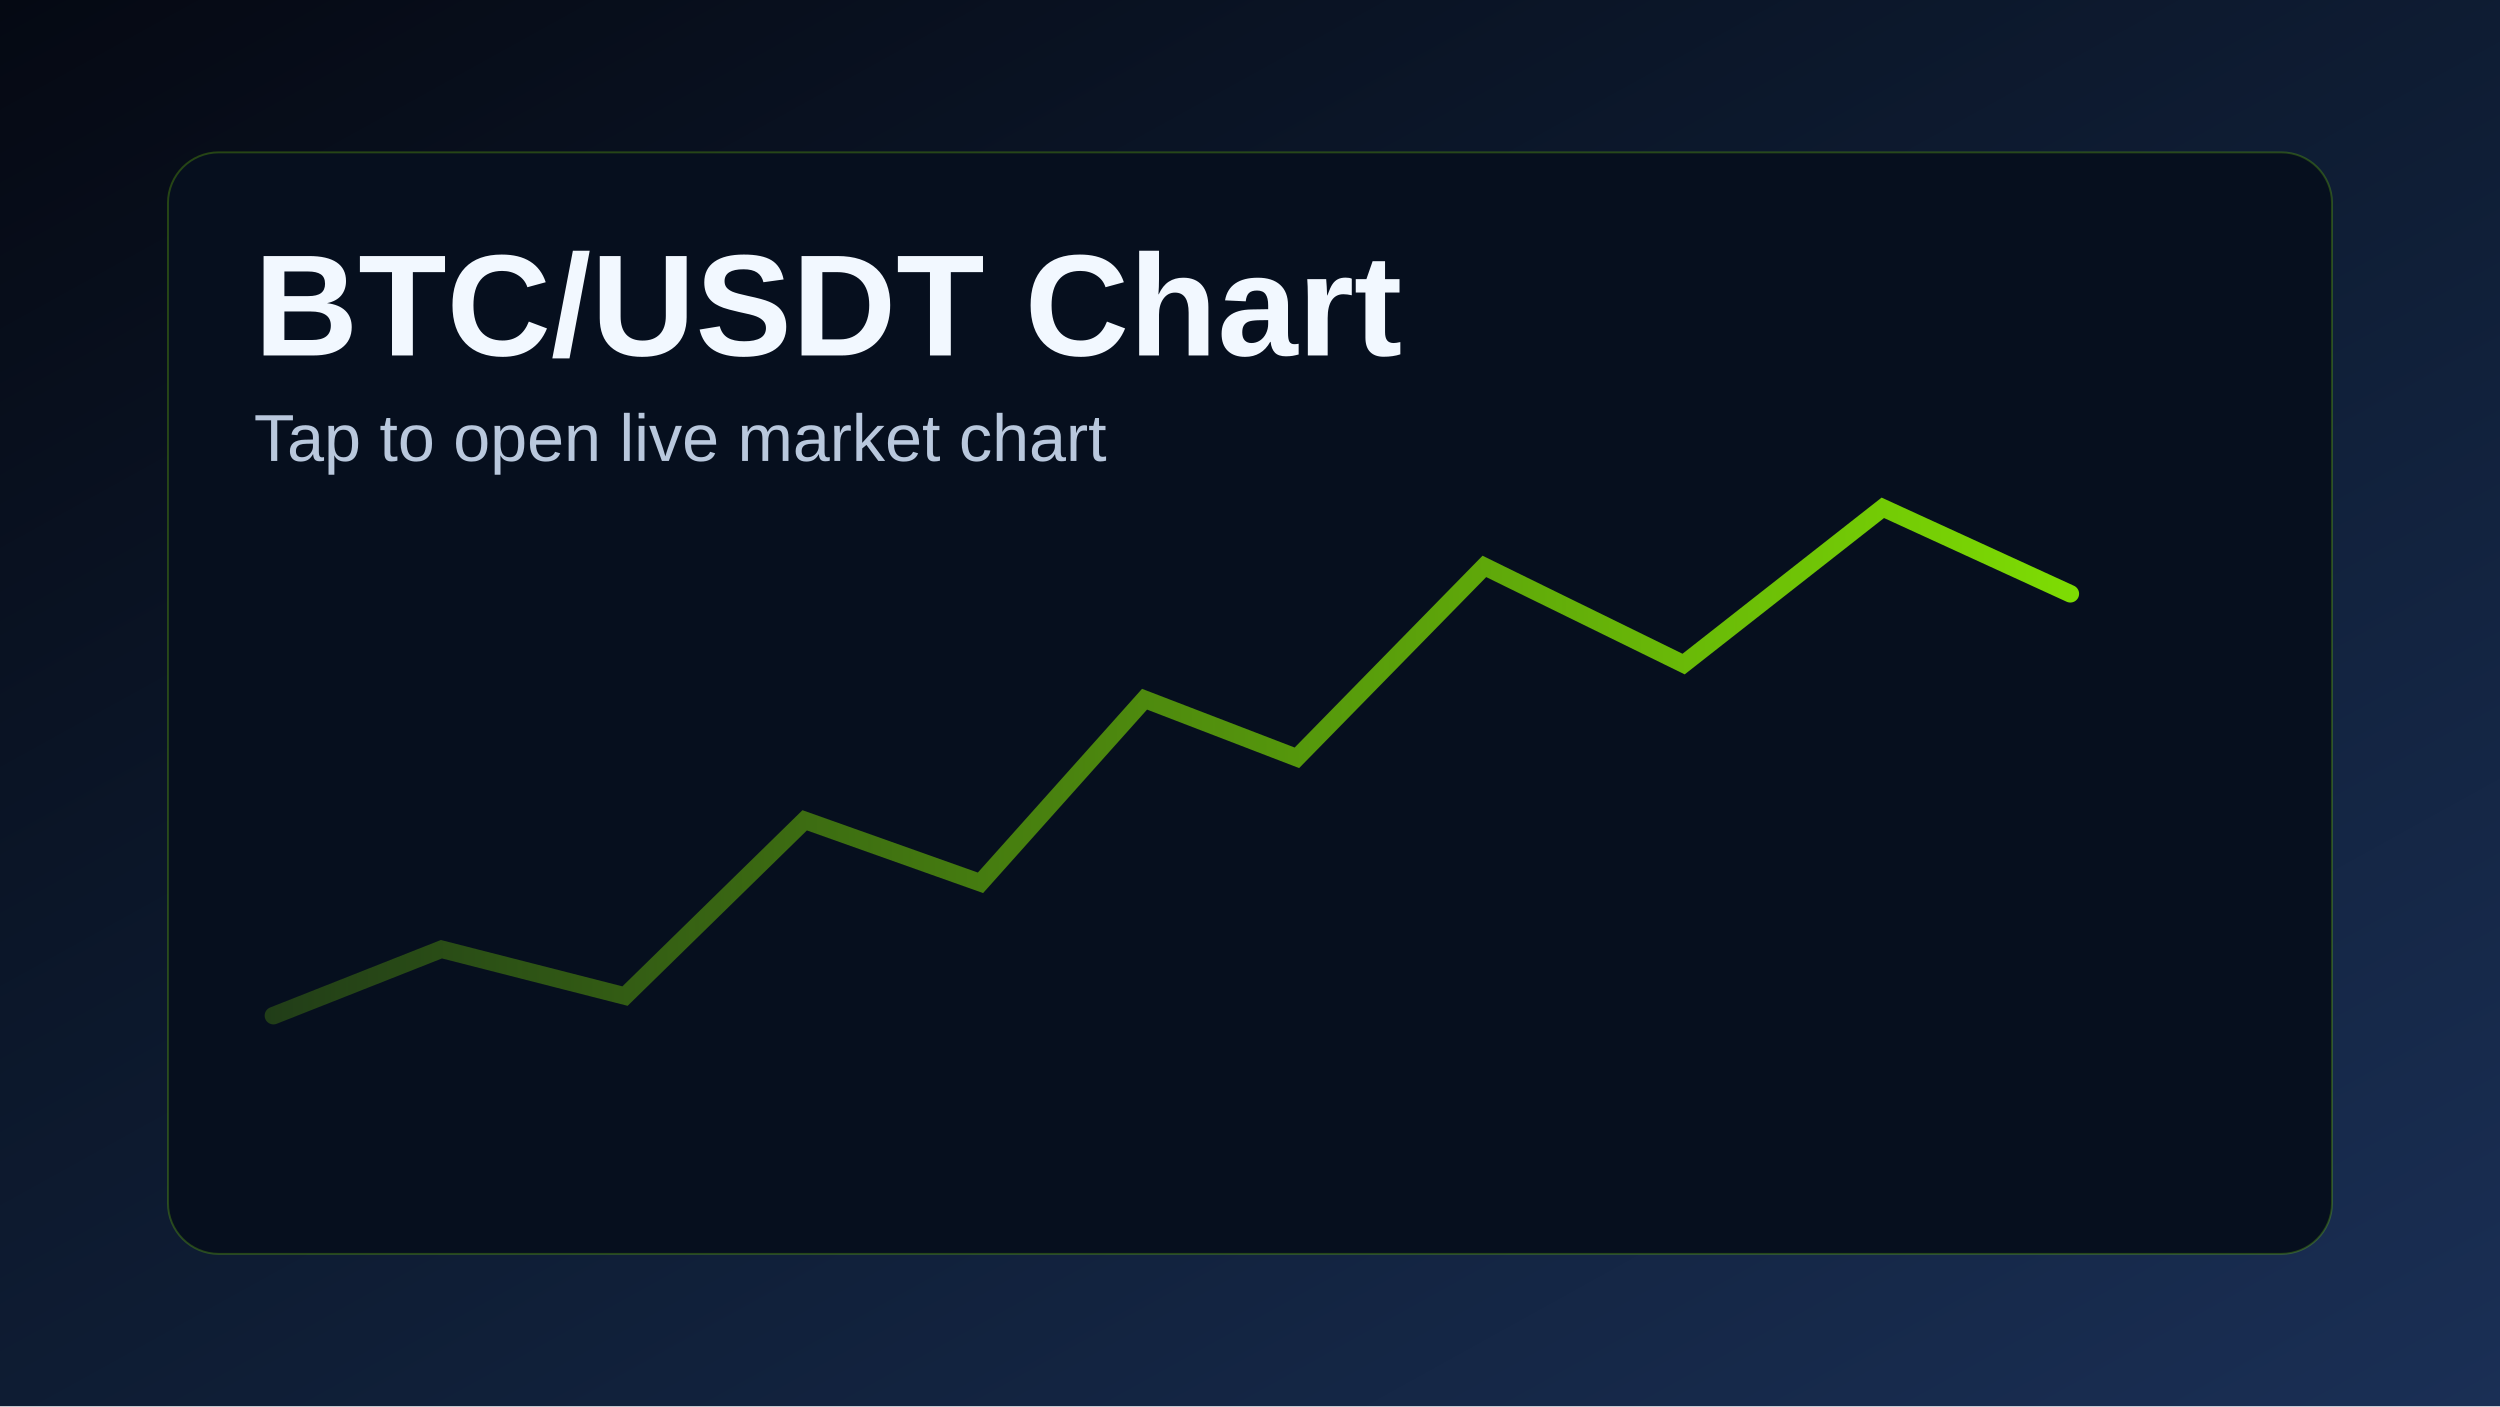
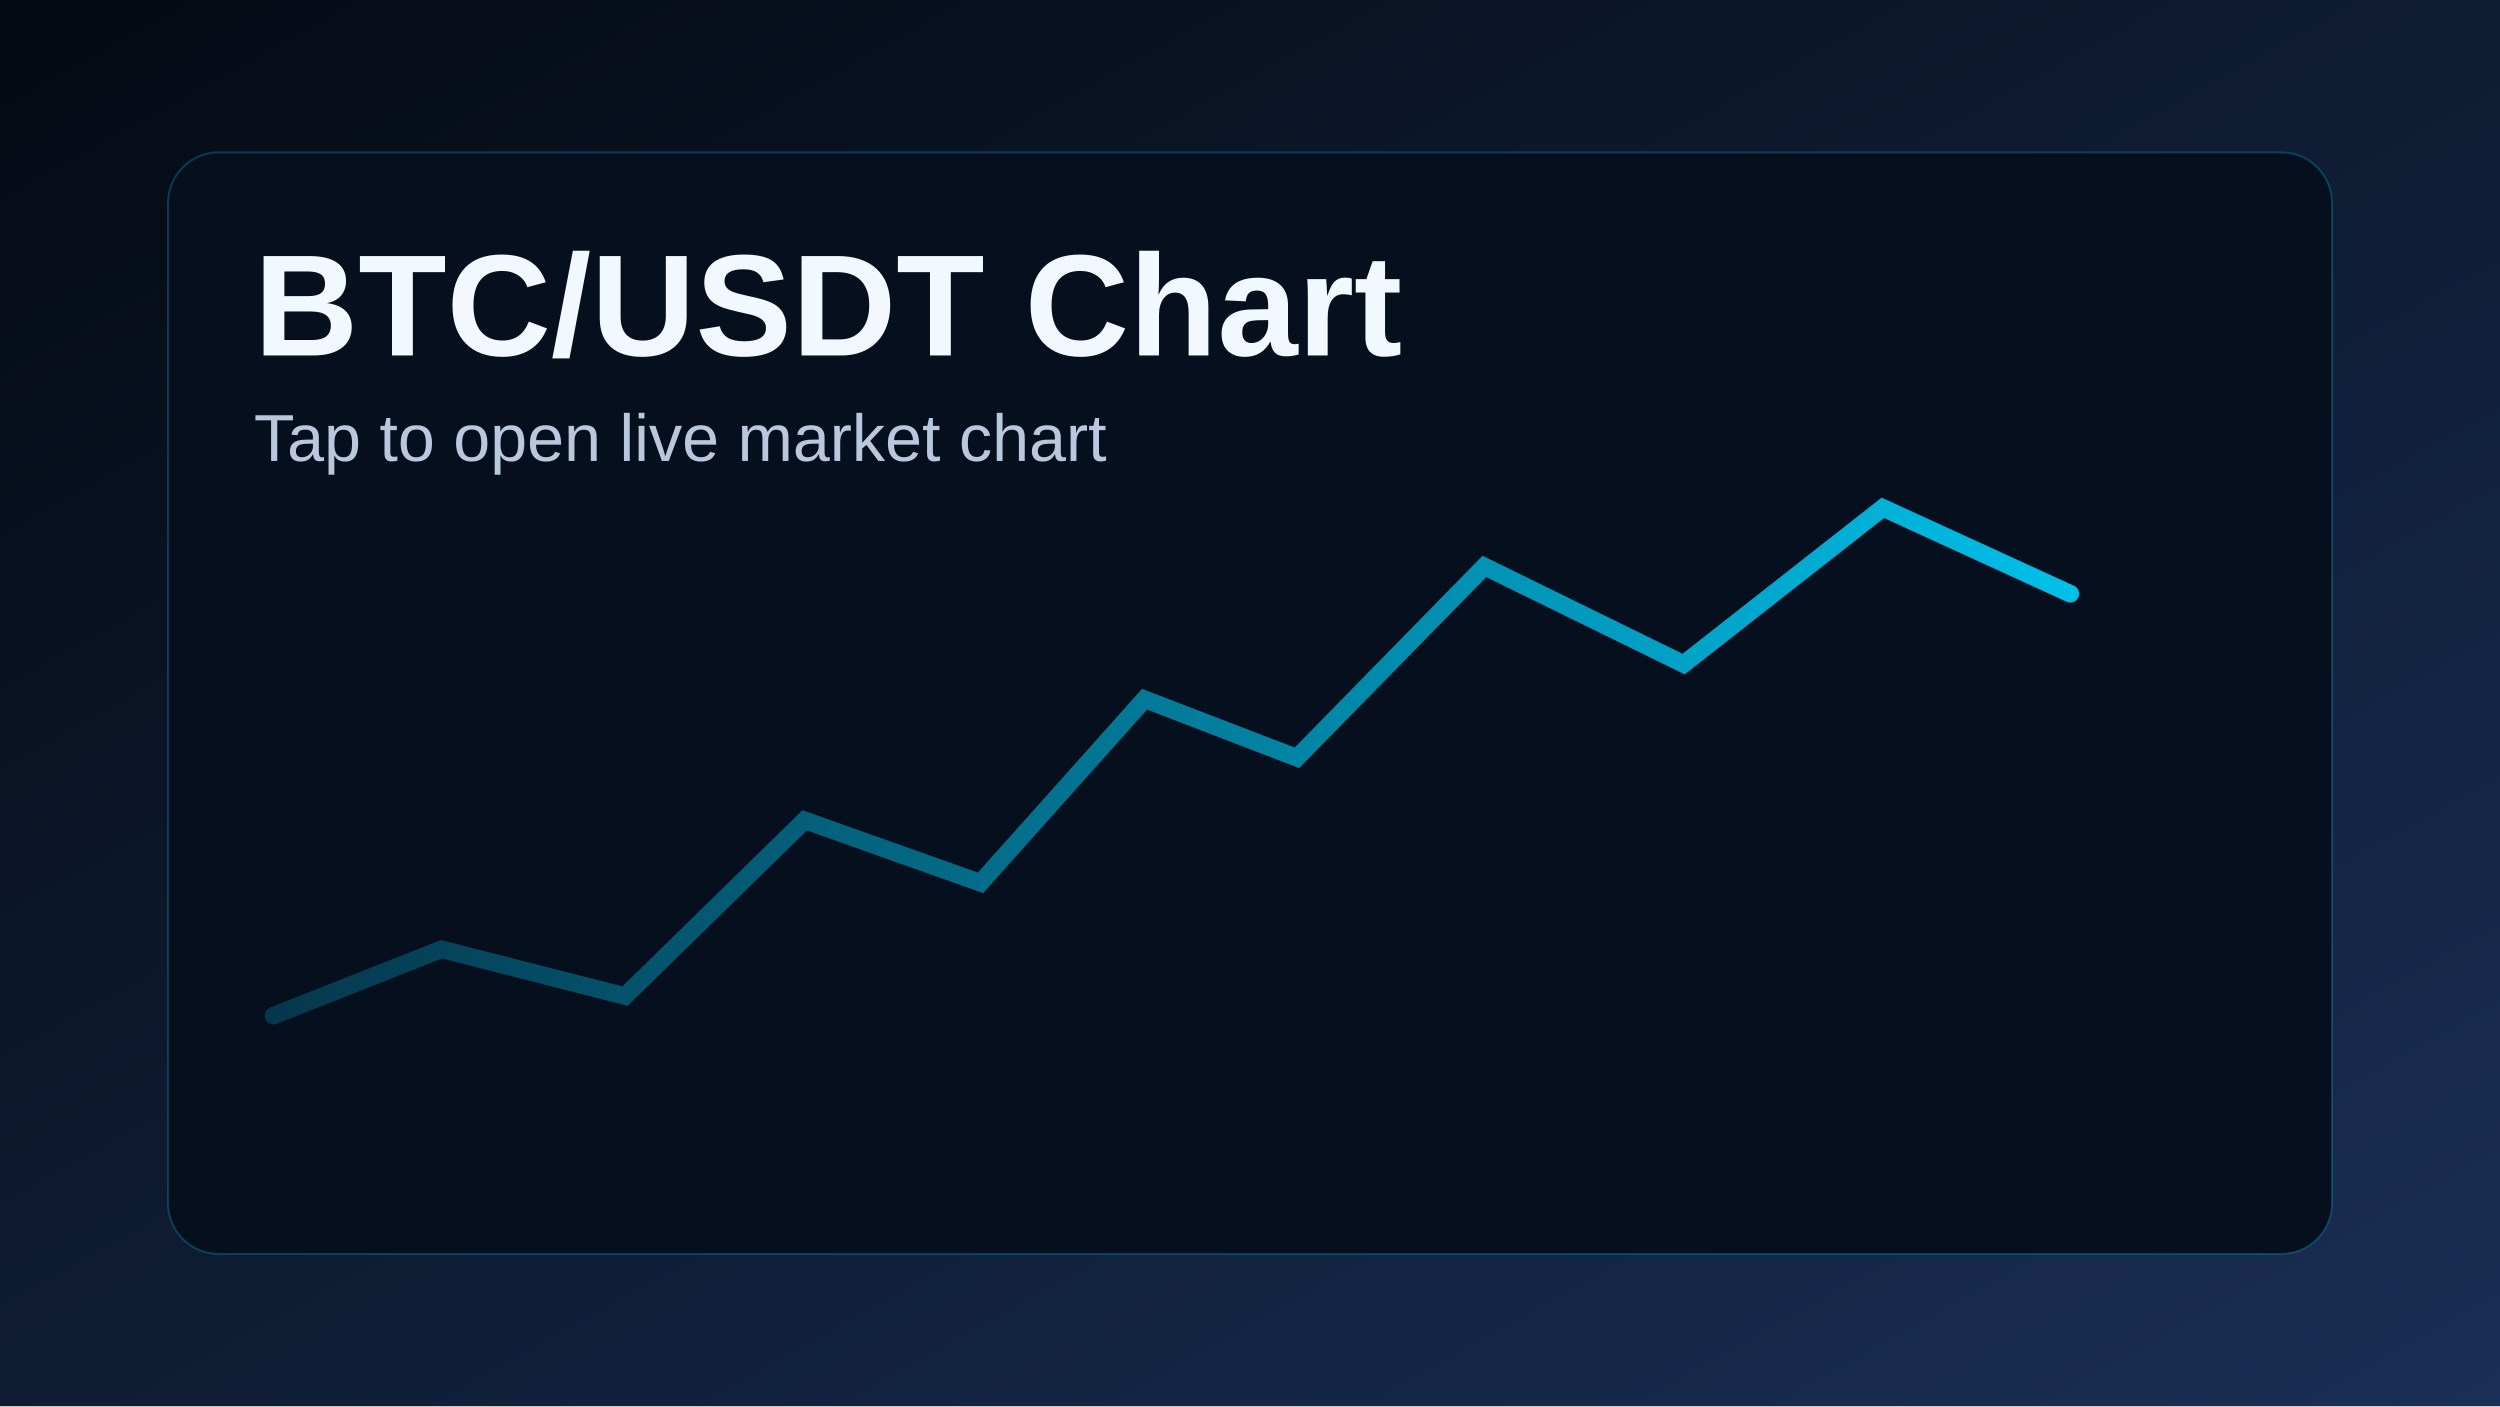
<svg xmlns="http://www.w3.org/2000/svg" width="1280" height="720" viewBox="0 0 1280 720">
  <defs>
    <linearGradient id="bg" x1="0" y1="0" x2="1" y2="1">
      <stop offset="0" stop-color="#050913" />
      <stop offset="0.55" stop-color="#0f1e36" />
      <stop offset="1" stop-color="#1a2f55" />
    </linearGradient>
    <linearGradient id="line" x1="0" y1="0" x2="1" y2="0">
-       <stop offset="0" stop-color="#8bf300" stop-opacity="0.2" />
-       <stop offset="1" stop-color="#8bf300" stop-opacity="0.9" />
+       <stop offset="0" stop-color="#00D4FF" stop-opacity="0.2" />
+       <stop offset="1" stop-color="#00D4FF" stop-opacity="0.9" />
    </linearGradient>
  </defs>
  <rect width="1280" height="720" fill="url(#bg)" />
-   <rect x="86" y="78" width="1108" height="564" rx="26" fill="#060f1e" stroke="#8bf300" stroke-opacity="0.24" />
+   <rect x="86" y="78" width="1108" height="564" rx="26" fill="#060f1e" stroke="#00D4FF" stroke-opacity="0.24" />
  <polyline points="140,520 226,486 320,510 412,420 502,452 586,358 664,388 760,290 862,340 964,260 1060,304" fill="none" stroke="url(#line)" stroke-width="9" stroke-linecap="round" />
  <text x="130" y="182" fill="#f2f8ff" font-family="Arial, Helvetica, sans-serif" font-size="74" font-weight="700">BTC/USDT Chart</text>
  <text x="130" y="236" fill="#b9c8dd" font-family="Arial, Helvetica, sans-serif" font-size="34">Tap to open live market chart</text>
</svg>
